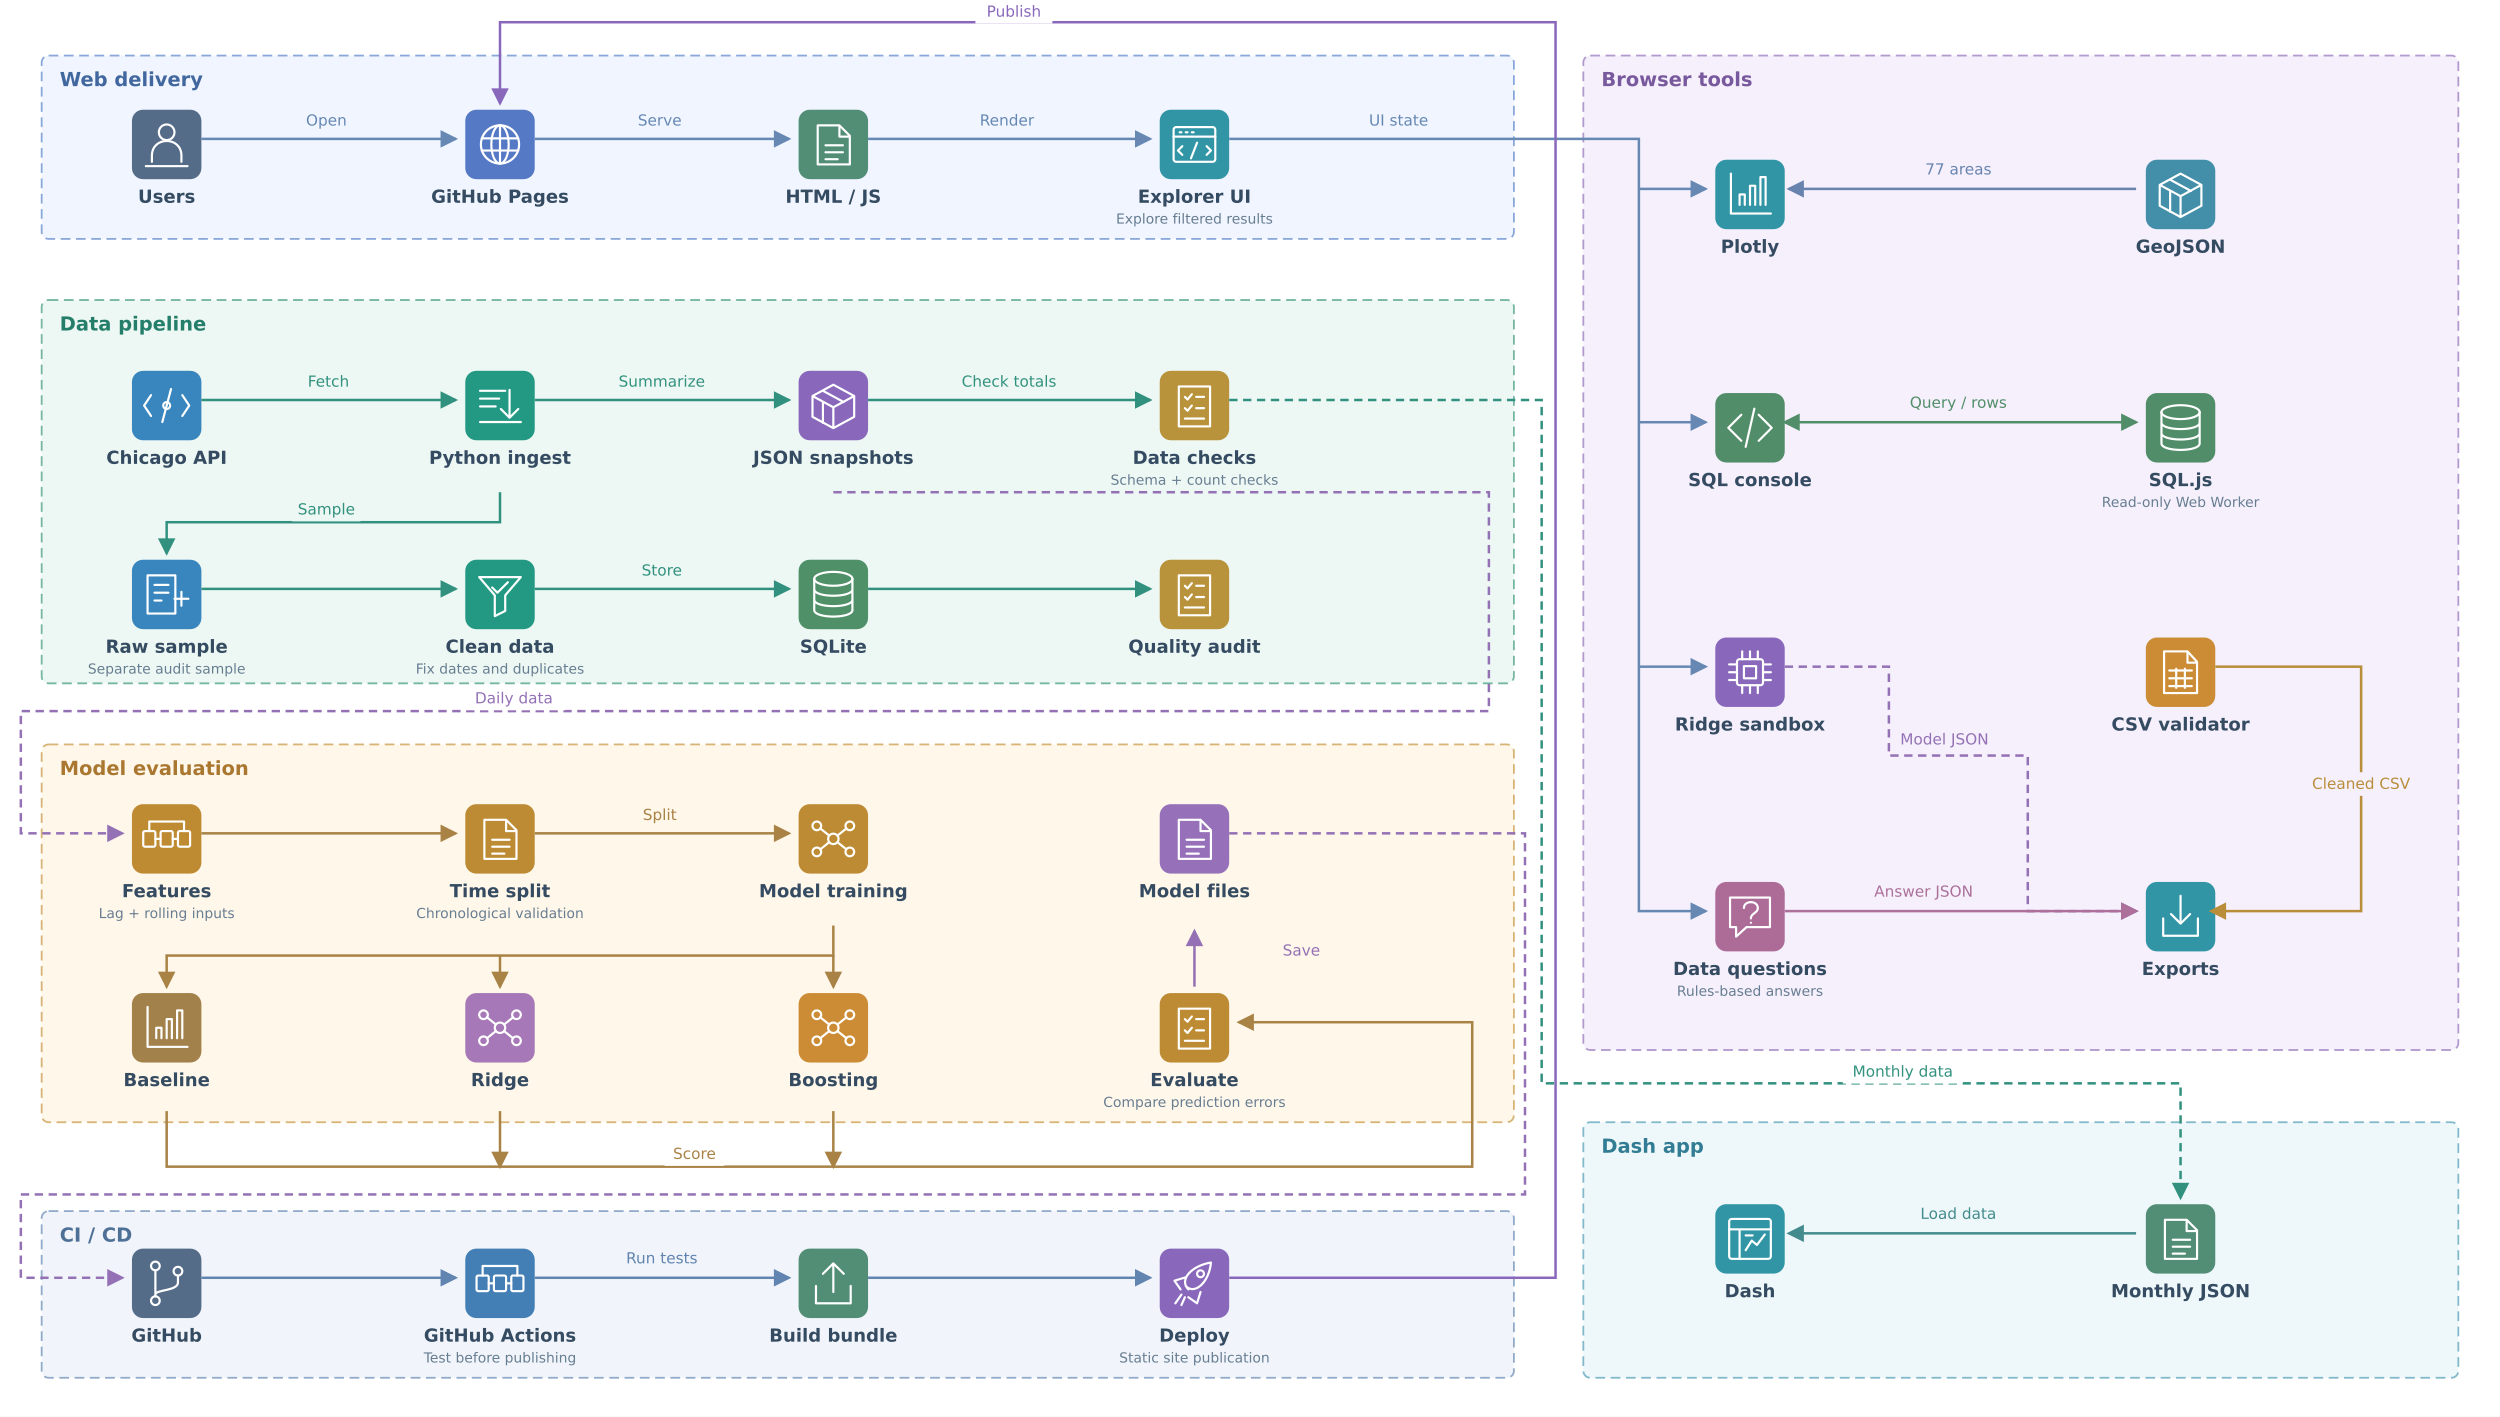
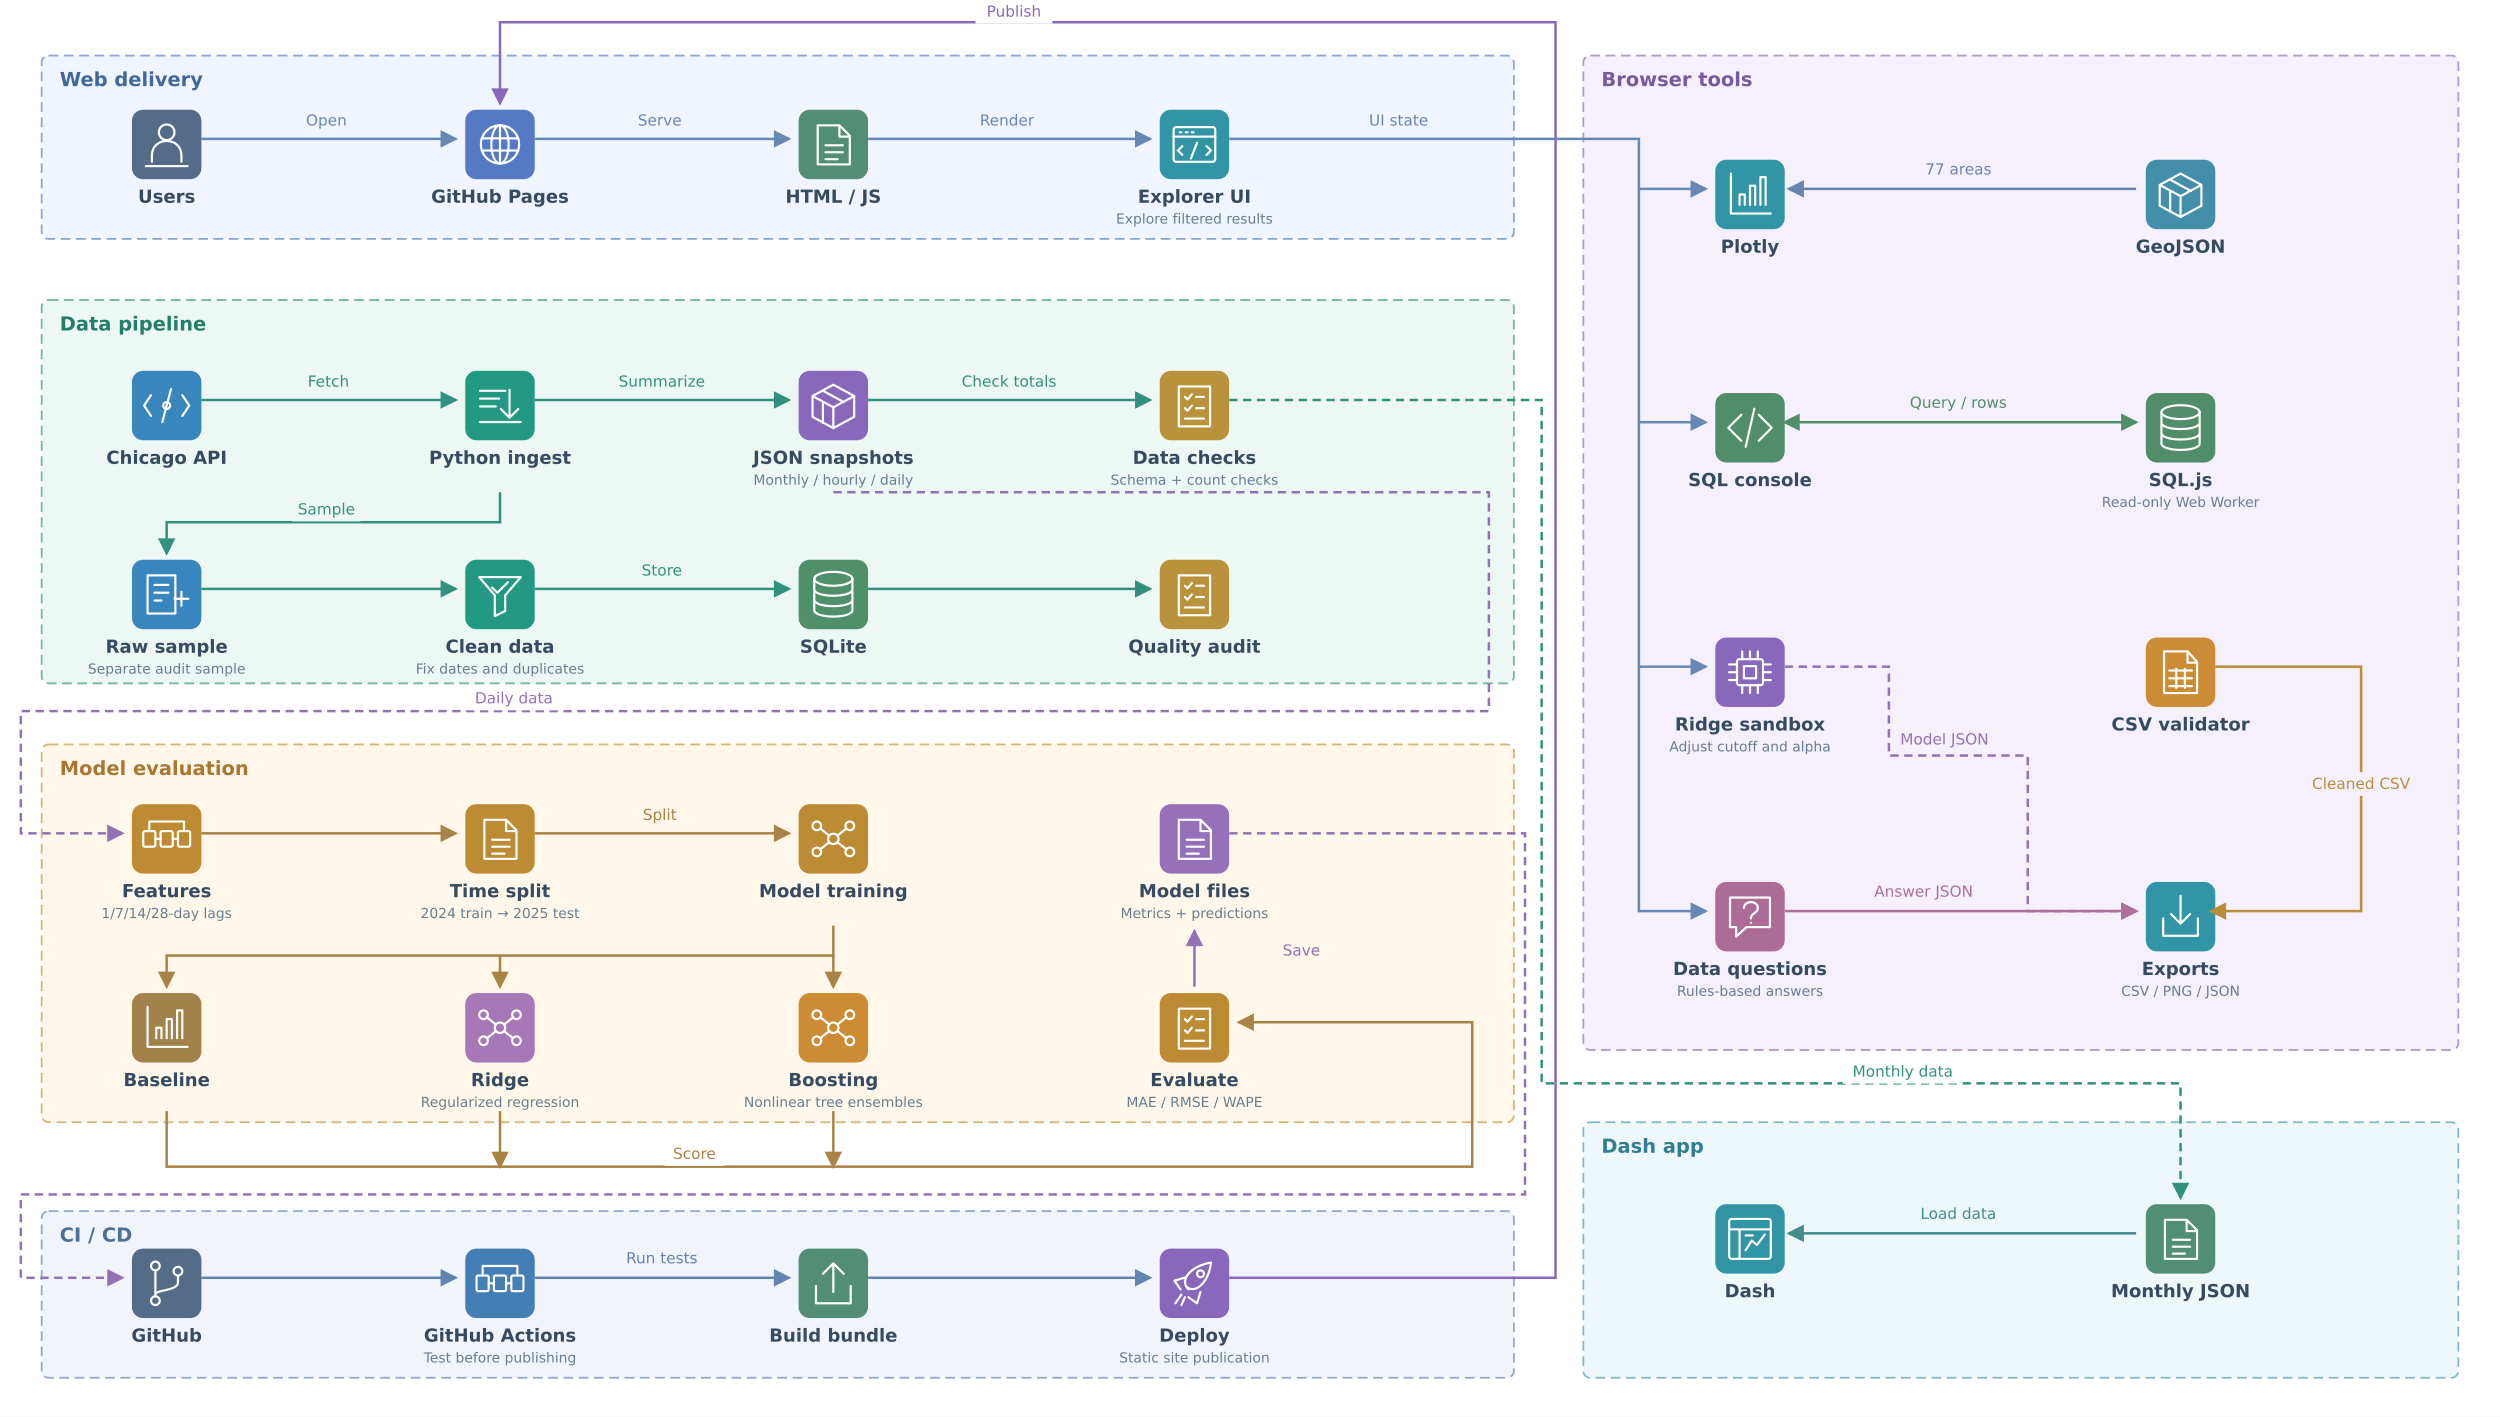
<svg xmlns="http://www.w3.org/2000/svg" width="1800" height="1020" viewBox="0 0 1800 1020" role="img" aria-labelledby="desc">
  <rect width="1800" height="1020" fill="white" />
  <rect x="30" y="40.0" width="1060" height="132.0" rx="5" fill="#f0f5ff" stroke="#89a8d9" stroke-width="1.3" stroke-dasharray="7 4" />
  <text x="43" y="62.0" font-family="DejaVu Sans,Arial,sans-serif" font-size="14" fill="#41679e" font-weight="600" text-anchor="start">Web delivery</text>
  <rect x="30" y="216.0" width="1060" height="276.0" rx="5" fill="#edf8f4" stroke="#75b6a1" stroke-width="1.3" stroke-dasharray="7 4" />
  <text x="43" y="238.0" font-family="DejaVu Sans,Arial,sans-serif" font-size="14" fill="#247e69" font-weight="600" text-anchor="start">Data pipeline</text>
  <rect x="30" y="536.0" width="1060" height="272.0" rx="5" fill="#fff7e9" stroke="#d7b475" stroke-width="1.3" stroke-dasharray="7 4" />
  <text x="43" y="558.0" font-family="DejaVu Sans,Arial,sans-serif" font-size="14" fill="#aa7730" font-weight="600" text-anchor="start">Model evaluation</text>
  <rect x="1140" y="40.0" width="630" height="716.0" rx="5" fill="#f5f0fc" stroke="#b29ace" stroke-width="1.3" stroke-dasharray="7 4" />
  <text x="1153" y="62.0" font-family="DejaVu Sans,Arial,sans-serif" font-size="14" fill="#79599d" font-weight="600" text-anchor="start">Browser tools</text>
  <rect x="30" y="872.0" width="1060" height="120.0" rx="5" fill="#f1f5fb" stroke="#91aac9" stroke-width="1.3" stroke-dasharray="7 4" />
  <text x="43" y="894.0" font-family="DejaVu Sans,Arial,sans-serif" font-size="14" fill="#4e7096" font-weight="600" text-anchor="start">CI / CD</text>
  <rect x="1140" y="808.0" width="630" height="184.0" rx="5" fill="#eef8fb" stroke="#82b9ca" stroke-width="1.3" stroke-dasharray="7 4" />
  <text x="1153" y="830.0" font-family="DejaVu Sans,Arial,sans-serif" font-size="14" fill="#327d93" font-weight="600" text-anchor="start">Dash app</text>
  <rect x="95" y="79.0" width="50" height="50" rx="8" fill="#556c89" />
  <g transform="translate(100,84.0) scale(.625)" fill="none" stroke="white" stroke-width="2.5" stroke-linejoin="round" stroke-linecap="round">
    <circle cx="32" cy="18" r="9" />
    <path d="M15 52v-7c0-11 8-17 17-17s17 6 17 17v7M8 57h48" />
  </g>
  <text x="120" y="146.0" font-family="DejaVu Sans,Arial,sans-serif" font-size="13" fill="#354b61" font-weight="600" text-anchor="middle">Users</text>
  <rect x="335" y="79.0" width="50" height="50" rx="8" fill="#5579c4" />
  <g transform="translate(340,84.0) scale(.625)" fill="none" stroke="white" stroke-width="2.5" stroke-linejoin="round" stroke-linecap="round">
    <circle cx="32" cy="32" r="22" />
    <ellipse cx="32" cy="32" rx="10" ry="22" />
    <path d="M11 25h42M11 39h42M32 10v44" />
  </g>
  <text x="360" y="146.0" font-family="DejaVu Sans,Arial,sans-serif" font-size="13" fill="#354b61" font-weight="600" text-anchor="middle">GitHub Pages</text>
  <rect x="575" y="79.0" width="50" height="50" rx="8" fill="#528d76" />
  <g transform="translate(580,84.0) scale(.625)" fill="none" stroke="white" stroke-width="2.5" stroke-linejoin="round" stroke-linecap="round">
    <path d="M14 10h25l12 12v33H14zM39 10v13h12M23 33h20M23 41h20M23 49h14" />
  </g>
  <text x="600" y="146.0" font-family="DejaVu Sans,Arial,sans-serif" font-size="13" fill="#354b61" font-weight="600" text-anchor="middle">HTML / JS</text>
  <rect x="835" y="79.0" width="50" height="50" rx="8" fill="#3195a5" />
  <g transform="translate(840,84.0) scale(.625)" fill="none" stroke="white" stroke-width="2.5" stroke-linejoin="round" stroke-linecap="round">
    <rect x="8" y="12" width="48" height="40" rx="3" />
    <path d="M8 23h48M15 18h2M22 18h2M29 18h2M18 34l-5 5 5 5M46 34l5 5-5 5M35 30l-7 18" />
  </g>
  <text x="860" y="146.0" font-family="DejaVu Sans,Arial,sans-serif" font-size="13" fill="#354b61" font-weight="600" text-anchor="middle">Explorer UI</text>
  <text x="860" y="161.0" font-family="DejaVu Sans,Arial,sans-serif" font-size="10" fill="#677d91" font-weight="400" text-anchor="middle">Explore filtered results</text>
  <defs>
    <marker id="arrow1" markerWidth="7" markerHeight="7" refX="6" refY="3.5" orient="auto-start-reverse">
      <path d="M0 0L7 3.5L0 7Z" fill="#6688b3" />
    </marker>
  </defs>
  <path d="M145,100.0 L328,100.0" fill="none" stroke="#6688b3" stroke-width="1.8" marker-end="url(#arrow1)" />
  <rect x="216.6" y="78.4" width="36.8" height="17" fill="#f0f5ff" />
  <text x="235" y="90.4" font-family="DejaVu Sans,Arial,sans-serif" font-size="11" fill="#6688b3" font-weight="400" text-anchor="middle">Open</text>
  <defs>
    <marker id="arrow2" markerWidth="7" markerHeight="7" refX="6" refY="3.5" orient="auto-start-reverse">
      <path d="M0 0L7 3.5L0 7Z" fill="#6688b3" />
    </marker>
  </defs>
  <path d="M385,100.0 L568,100.0" fill="none" stroke="#6688b3" stroke-width="1.8" marker-end="url(#arrow2)" />
  <rect x="453.5" y="78.4" width="43.0" height="17" fill="#f0f5ff" />
  <text x="475" y="90.4" font-family="DejaVu Sans,Arial,sans-serif" font-size="11" fill="#6688b3" font-weight="400" text-anchor="middle">Serve</text>
  <defs>
    <marker id="arrow3" markerWidth="7" markerHeight="7" refX="6" refY="3.5" orient="auto-start-reverse">
      <path d="M0 0L7 3.5L0 7Z" fill="#6688b3" />
    </marker>
  </defs>
  <path d="M625,100.0 L828,100.0" fill="none" stroke="#6688b3" stroke-width="1.8" marker-end="url(#arrow3)" />
  <rect x="700.4" y="78.4" width="49.2" height="17" fill="#f0f5ff" />
  <text x="725" y="90.4" font-family="DejaVu Sans,Arial,sans-serif" font-size="11" fill="#6688b3" font-weight="400" text-anchor="middle">Render</text>
  <defs>
    <marker id="arrow4" markerWidth="7" markerHeight="7" refX="6" refY="3.5" orient="auto-start-reverse">
      <path d="M0 0L7 3.5L0 7Z" fill="#6688b3" />
    </marker>
  </defs>
  <path d="M885,100.0 L1180,100.0 L1180,656.0 L1228,656.0" fill="none" stroke="#6688b3" stroke-width="1.8" marker-end="url(#arrow4)" />
  <rect x="976.2" y="78.4" width="61.6" height="17" fill="#f0f5ff" />
  <text x="1007" y="90.4" font-family="DejaVu Sans,Arial,sans-serif" font-size="11" fill="#6688b3" font-weight="400" text-anchor="middle">UI state</text>
  <defs>
    <marker id="arrow5" markerWidth="7" markerHeight="7" refX="6" refY="3.5" orient="auto-start-reverse">
      <path d="M0 0L7 3.5L0 7Z" fill="#6688b3" />
    </marker>
  </defs>
  <path d="M1180,136.0 L1228,136.0" fill="none" stroke="#6688b3" stroke-width="1.8" marker-end="url(#arrow5)" />
  <defs>
    <marker id="arrow6" markerWidth="7" markerHeight="7" refX="6" refY="3.5" orient="auto-start-reverse">
      <path d="M0 0L7 3.5L0 7Z" fill="#6688b3" />
    </marker>
  </defs>
  <path d="M1180,304.0 L1228,304.0" fill="none" stroke="#6688b3" stroke-width="1.8" marker-end="url(#arrow6)" />
  <defs>
    <marker id="arrow7" markerWidth="7" markerHeight="7" refX="6" refY="3.5" orient="auto-start-reverse">
      <path d="M0 0L7 3.5L0 7Z" fill="#6688b3" />
    </marker>
  </defs>
  <path d="M1180,480.0 L1228,480.0" fill="none" stroke="#6688b3" stroke-width="1.8" marker-end="url(#arrow7)" />
  <rect x="95" y="267.0" width="50" height="50" rx="8" fill="#3985bd" />
  <g transform="translate(100,272.0) scale(.625)" fill="none" stroke="white" stroke-width="2.5" stroke-linejoin="round" stroke-linecap="round">
    <path d="M14 20l-8 12 8 12M50 20l8 12-8 12M37 13L27 51" />
    <circle cx="32" cy="32" r="4" />
  </g>
  <text x="120" y="334.0" font-family="DejaVu Sans,Arial,sans-serif" font-size="13" fill="#354b61" font-weight="600" text-anchor="middle">Chicago API</text>
  <rect x="335" y="267.0" width="50" height="50" rx="8" fill="#239983" />
  <g transform="translate(340,272.0) scale(.625)" fill="none" stroke="white" stroke-width="2.5" stroke-linejoin="round" stroke-linecap="round">
    <path d="M9 15h29M9 24h22M9 33h18M43 14v32M33 36l10 10 10-10M9 51h47" />
  </g>
  <text x="360" y="334.0" font-family="DejaVu Sans,Arial,sans-serif" font-size="13" fill="#354b61" font-weight="600" text-anchor="middle">Python ingest</text>
  <rect x="575" y="267.0" width="50" height="50" rx="8" fill="#8968bc" />
  <g transform="translate(580,272.0) scale(.625)" fill="none" stroke="white" stroke-width="2.5" stroke-linejoin="round" stroke-linecap="round">
    <path d="M32 8L8 21v24l24 13 24-13V21zM8 21l24 13 24-13M32 34v24M20 15l24 13M20 28v24" />
  </g>
  <text x="600" y="334.0" font-family="DejaVu Sans,Arial,sans-serif" font-size="13" fill="#354b61" font-weight="600" text-anchor="middle">JSON snapshots</text>
+   <text x="600" y="349.0" font-family="DejaVu Sans,Arial,sans-serif" font-size="10" fill="#677d91" font-weight="400" text-anchor="middle">Monthly / hourly / daily</text>
  <rect x="835" y="267.0" width="50" height="50" rx="8" fill="#b9923c" />
  <g transform="translate(840,272.0) scale(.625)" fill="none" stroke="white" stroke-width="2.5" stroke-linejoin="round" stroke-linecap="round">
    <path d="M14 10h36v46H14zM21 22l3 3 5-6M21 35l3 3 5-6M34 22h9M34 35h9M21 47h22" />
  </g>
  <text x="860" y="334.0" font-family="DejaVu Sans,Arial,sans-serif" font-size="13" fill="#354b61" font-weight="600" text-anchor="middle">Data checks</text>
  <text x="860" y="349.0" font-family="DejaVu Sans,Arial,sans-serif" font-size="10" fill="#677d91" font-weight="400" text-anchor="middle">Schema + count checks</text>
  <rect x="95" y="403.0" width="50" height="50" rx="8" fill="#3985bd" />
  <g transform="translate(100,408.0) scale(.625)" fill="none" stroke="white" stroke-width="2.5" stroke-linejoin="round" stroke-linecap="round">
    <path d="M10 10h32v44H10zM18 21h16M18 30h16M18 39h8M41 37h16M49 29v16" />
  </g>
  <text x="120" y="470.0" font-family="DejaVu Sans,Arial,sans-serif" font-size="13" fill="#354b61" font-weight="600" text-anchor="middle">Raw sample</text>
  <text x="120" y="485.0" font-family="DejaVu Sans,Arial,sans-serif" font-size="10" fill="#677d91" font-weight="400" text-anchor="middle">Separate audit sample</text>
  <rect x="335" y="403.0" width="50" height="50" rx="8" fill="#239983" />
  <g transform="translate(340,408.0) scale(.625)" fill="none" stroke="white" stroke-width="2.5" stroke-linejoin="round" stroke-linecap="round">
    <path d="M8 12h48L38 33v18l-12 6V33zM23 24l6 6 12-12" />
  </g>
  <text x="360" y="470.0" font-family="DejaVu Sans,Arial,sans-serif" font-size="13" fill="#354b61" font-weight="600" text-anchor="middle">Clean data</text>
  <text x="360" y="485.0" font-family="DejaVu Sans,Arial,sans-serif" font-size="10" fill="#677d91" font-weight="400" text-anchor="middle">Fix dates and duplicates</text>
  <rect x="575" y="403.0" width="50" height="50" rx="8" fill="#4f9068" />
  <g transform="translate(580,408.0) scale(.625)" fill="none" stroke="white" stroke-width="2.5" stroke-linejoin="round" stroke-linecap="round">
    <ellipse cx="32" cy="14" rx="22" ry="8" />
    <path d="M10 14v36c0 10 44 10 44 0V14M10 26c0 10 44 10 44 0M10 38c0 10 44 10 44 0" />
  </g>
  <text x="600" y="470.0" font-family="DejaVu Sans,Arial,sans-serif" font-size="13" fill="#354b61" font-weight="600" text-anchor="middle">SQLite</text>
  <rect x="835" y="403.0" width="50" height="50" rx="8" fill="#b9923c" />
  <g transform="translate(840,408.0) scale(.625)" fill="none" stroke="white" stroke-width="2.5" stroke-linejoin="round" stroke-linecap="round">
    <path d="M14 10h36v46H14zM21 22l3 3 5-6M21 35l3 3 5-6M34 22h9M34 35h9M21 47h22" />
  </g>
  <text x="860" y="470.0" font-family="DejaVu Sans,Arial,sans-serif" font-size="13" fill="#354b61" font-weight="600" text-anchor="middle">Quality audit</text>
  <defs>
    <marker id="arrow8" markerWidth="7" markerHeight="7" refX="6" refY="3.5" orient="auto-start-reverse">
      <path d="M0 0L7 3.5L0 7Z" fill="#32917e" />
    </marker>
  </defs>
  <path d="M145,288.0 L328,288.0" fill="none" stroke="#32917e" stroke-width="1.8" marker-end="url(#arrow8)" />
  <rect x="215.0" y="266.4" width="43.0" height="17" fill="#edf8f4" />
  <text x="236.5" y="278.4" font-family="DejaVu Sans,Arial,sans-serif" font-size="11" fill="#32917e" font-weight="400" text-anchor="middle">Fetch</text>
  <defs>
    <marker id="arrow9" markerWidth="7" markerHeight="7" refX="6" refY="3.5" orient="auto-start-reverse">
      <path d="M0 0L7 3.5L0 7Z" fill="#32917e" />
    </marker>
  </defs>
  <path d="M385,288.0 L568,288.0" fill="none" stroke="#32917e" stroke-width="1.8" marker-end="url(#arrow9)" />
  <rect x="442.6" y="266.4" width="67.8" height="17" fill="#edf8f4" />
  <text x="476.5" y="278.4" font-family="DejaVu Sans,Arial,sans-serif" font-size="11" fill="#32917e" font-weight="400" text-anchor="middle">Summarize</text>
  <defs>
    <marker id="arrow10" markerWidth="7" markerHeight="7" refX="6" refY="3.5" orient="auto-start-reverse">
      <path d="M0 0L7 3.5L0 7Z" fill="#32917e" />
    </marker>
  </defs>
  <path d="M625,288.0 L828,288.0" fill="none" stroke="#32917e" stroke-width="1.8" marker-end="url(#arrow10)" />
  <rect x="683.3" y="266.4" width="86.4" height="17" fill="#edf8f4" />
  <text x="726.5" y="278.4" font-family="DejaVu Sans,Arial,sans-serif" font-size="11" fill="#32917e" font-weight="400" text-anchor="middle">Check totals</text>
  <defs>
    <marker id="arrow11" markerWidth="7" markerHeight="7" refX="6" refY="3.5" orient="auto-start-reverse">
      <path d="M0 0L7 3.5L0 7Z" fill="#32917e" />
    </marker>
  </defs>
  <path d="M360,354.4 L360,376.0 L120,376.0 L120,398.4" fill="none" stroke="#32917e" stroke-width="1.8" marker-end="url(#arrow11)" />
  <rect x="210.4" y="358.4" width="49.2" height="17" fill="#edf8f4" />
  <text x="235" y="370.4" font-family="DejaVu Sans,Arial,sans-serif" font-size="11" fill="#32917e" font-weight="400" text-anchor="middle">Sample</text>
  <defs>
    <marker id="arrow12" markerWidth="7" markerHeight="7" refX="6" refY="3.5" orient="auto-start-reverse">
      <path d="M0 0L7 3.5L0 7Z" fill="#32917e" />
    </marker>
  </defs>
  <path d="M145,424.0 L328,424.0" fill="none" stroke="#32917e" stroke-width="1.8" marker-end="url(#arrow12)" />
  <defs>
    <marker id="arrow13" markerWidth="7" markerHeight="7" refX="6" refY="3.5" orient="auto-start-reverse">
      <path d="M0 0L7 3.5L0 7Z" fill="#32917e" />
    </marker>
  </defs>
  <path d="M385,424.0 L568,424.0" fill="none" stroke="#32917e" stroke-width="1.8" marker-end="url(#arrow13)" />
  <rect x="455.0" y="402.4" width="43.0" height="17" fill="#edf8f4" />
  <text x="476.5" y="414.4" font-family="DejaVu Sans,Arial,sans-serif" font-size="11" fill="#32917e" font-weight="400" text-anchor="middle">Store</text>
  <defs>
    <marker id="arrow14" markerWidth="7" markerHeight="7" refX="6" refY="3.5" orient="auto-start-reverse">
      <path d="M0 0L7 3.5L0 7Z" fill="#32917e" />
    </marker>
  </defs>
  <path d="M625,424.0 L828,424.0" fill="none" stroke="#32917e" stroke-width="1.8" marker-end="url(#arrow14)" />
  <rect x="95" y="579.0" width="50" height="50" rx="8" fill="#be8b33" />
  <g transform="translate(100,584.0) scale(.625)" fill="none" stroke="white" stroke-width="2.5" stroke-linejoin="round" stroke-linecap="round">
    <rect x="5" y="23" width="14" height="18" rx="2" />
    <rect x="25" y="23" width="14" height="18" rx="2" />
    <rect x="45" y="23" width="14" height="18" rx="2" />
    <path d="M19 32h6M39 32h6M12 23V12h40v11" />
  </g>
  <text x="120" y="646.0" font-family="DejaVu Sans,Arial,sans-serif" font-size="13" fill="#354b61" font-weight="600" text-anchor="middle">Features</text>
-   <text x="120" y="661.0" font-family="DejaVu Sans,Arial,sans-serif" font-size="10" fill="#677d91" font-weight="400" text-anchor="middle">Lag + rolling inputs</text>
+   <text x="120" y="661.0" font-family="DejaVu Sans,Arial,sans-serif" font-size="10" fill="#677d91" font-weight="400" text-anchor="middle">1/7/14/28-day lags</text>
  <rect x="335" y="579.0" width="50" height="50" rx="8" fill="#bd8b33" />
  <g transform="translate(340,584.0) scale(.625)" fill="none" stroke="white" stroke-width="2.5" stroke-linejoin="round" stroke-linecap="round">
    <path d="M14 10h25l12 12v33H14zM39 10v13h12M23 33h20M23 41h20M23 49h14" />
  </g>
  <text x="360" y="646.0" font-family="DejaVu Sans,Arial,sans-serif" font-size="13" fill="#354b61" font-weight="600" text-anchor="middle">Time split</text>
-   <text x="360" y="661.0" font-family="DejaVu Sans,Arial,sans-serif" font-size="10" fill="#677d91" font-weight="400" text-anchor="middle">Chronological validation</text>
+   <text x="360" y="661.0" font-family="DejaVu Sans,Arial,sans-serif" font-size="10" fill="#677d91" font-weight="400" text-anchor="middle">2024 train → 2025 test</text>
  <rect x="575" y="579.0" width="50" height="50" rx="8" fill="#bd8b33" />
  <g transform="translate(580,584.0) scale(.625)" fill="none" stroke="white" stroke-width="2.5" stroke-linejoin="round" stroke-linecap="round">
    <circle cx="13" cy="17" r="5" />
    <circle cx="13" cy="47" r="5" />
    <circle cx="32" cy="32" r="6" />
    <circle cx="51" cy="17" r="5" />
    <circle cx="51" cy="47" r="5" />
    <path d="M17 20l10 8M17 44l10-8M37 28l10-8M37 36l10 8" />
  </g>
  <text x="600" y="646.0" font-family="DejaVu Sans,Arial,sans-serif" font-size="13" fill="#354b61" font-weight="600" text-anchor="middle">Model training</text>
  <rect x="835" y="579.0" width="50" height="50" rx="8" fill="#9671b9" />
  <g transform="translate(840,584.0) scale(.625)" fill="none" stroke="white" stroke-width="2.5" stroke-linejoin="round" stroke-linecap="round">
    <path d="M14 10h25l12 12v33H14zM39 10v13h12M23 33h20M23 41h20M23 49h14" />
  </g>
  <text x="860" y="646.0" font-family="DejaVu Sans,Arial,sans-serif" font-size="13" fill="#354b61" font-weight="600" text-anchor="middle">Model files</text>
+   <text x="860" y="661.0" font-family="DejaVu Sans,Arial,sans-serif" font-size="10" fill="#677d91" font-weight="400" text-anchor="middle">Metrics + predictions</text>
  <rect x="95" y="715.0" width="50" height="50" rx="8" fill="#a3814b" />
  <g transform="translate(100,720.0) scale(.625)" fill="none" stroke="white" stroke-width="2.5" stroke-linejoin="round" stroke-linecap="round">
    <path d="M10 8v46h46M20 44V32h6v12M32 44V22h6v22M44 44V12h6v32" />
  </g>
  <text x="120" y="782.0" font-family="DejaVu Sans,Arial,sans-serif" font-size="13" fill="#354b61" font-weight="600" text-anchor="middle">Baseline</text>
  <rect x="335" y="715.0" width="50" height="50" rx="8" fill="#a678b8" />
  <g transform="translate(340,720.0) scale(.625)" fill="none" stroke="white" stroke-width="2.5" stroke-linejoin="round" stroke-linecap="round">
    <circle cx="13" cy="17" r="5" />
    <circle cx="13" cy="47" r="5" />
    <circle cx="32" cy="32" r="6" />
    <circle cx="51" cy="17" r="5" />
    <circle cx="51" cy="47" r="5" />
    <path d="M17 20l10 8M17 44l10-8M37 28l10-8M37 36l10 8" />
  </g>
  <text x="360" y="782.0" font-family="DejaVu Sans,Arial,sans-serif" font-size="13" fill="#354b61" font-weight="600" text-anchor="middle">Ridge</text>
+   <text x="360" y="797.0" font-family="DejaVu Sans,Arial,sans-serif" font-size="10" fill="#677d91" font-weight="400" text-anchor="middle">Regularized regression</text>
  <rect x="575" y="715.0" width="50" height="50" rx="8" fill="#cc8c35" />
  <g transform="translate(580,720.0) scale(.625)" fill="none" stroke="white" stroke-width="2.5" stroke-linejoin="round" stroke-linecap="round">
    <circle cx="13" cy="17" r="5" />
    <circle cx="13" cy="47" r="5" />
    <circle cx="32" cy="32" r="6" />
    <circle cx="51" cy="17" r="5" />
    <circle cx="51" cy="47" r="5" />
    <path d="M17 20l10 8M17 44l10-8M37 28l10-8M37 36l10 8" />
  </g>
  <text x="600" y="782.0" font-family="DejaVu Sans,Arial,sans-serif" font-size="13" fill="#354b61" font-weight="600" text-anchor="middle">Boosting</text>
+   <text x="600" y="797.0" font-family="DejaVu Sans,Arial,sans-serif" font-size="10" fill="#677d91" font-weight="400" text-anchor="middle">Nonlinear tree ensembles</text>
  <rect x="835" y="715.0" width="50" height="50" rx="8" fill="#bc8b34" />
  <g transform="translate(840,720.0) scale(.625)" fill="none" stroke="white" stroke-width="2.5" stroke-linejoin="round" stroke-linecap="round">
    <path d="M14 10h36v46H14zM21 22l3 3 5-6M21 35l3 3 5-6M34 22h9M34 35h9M21 47h22" />
  </g>
  <text x="860" y="782.0" font-family="DejaVu Sans,Arial,sans-serif" font-size="13" fill="#354b61" font-weight="600" text-anchor="middle">Evaluate</text>
-   <text x="860" y="797.0" font-family="DejaVu Sans,Arial,sans-serif" font-size="10" fill="#677d91" font-weight="400" text-anchor="middle">Compare prediction errors</text>
+   <text x="860" y="797.0" font-family="DejaVu Sans,Arial,sans-serif" font-size="10" fill="#677d91" font-weight="400" text-anchor="middle">MAE / RMSE / WAPE</text>
  <defs>
    <marker id="arrow15" markerWidth="7" markerHeight="7" refX="6" refY="3.5" orient="auto-start-reverse">
      <path d="M0 0L7 3.5L0 7Z" fill="#9471b5" />
    </marker>
  </defs>
  <path d="M600,354.4 L1072,354.4 L1072,512.0 L15,512.0 L15,600.0 L88,600.0" fill="none" stroke="#9471b5" stroke-width="1.8" marker-end="url(#arrow15)" stroke-dasharray="6 4" />
  <rect x="333.0" y="494.4" width="74.0" height="17" fill="#ffffff" />
  <text x="370" y="506.4" font-family="DejaVu Sans,Arial,sans-serif" font-size="11" fill="#9471b5" font-weight="400" text-anchor="middle">Daily data</text>
  <defs>
    <marker id="arrow16" markerWidth="7" markerHeight="7" refX="6" refY="3.5" orient="auto-start-reverse">
      <path d="M0 0L7 3.5L0 7Z" fill="#a98245" />
    </marker>
  </defs>
  <path d="M145,600.0 L328,600.0" fill="none" stroke="#a98245" stroke-width="1.8" marker-end="url(#arrow16)" />
  <defs>
    <marker id="arrow17" markerWidth="7" markerHeight="7" refX="6" refY="3.5" orient="auto-start-reverse">
      <path d="M0 0L7 3.5L0 7Z" fill="#a98245" />
    </marker>
  </defs>
  <path d="M385,600.0 L568,600.0" fill="none" stroke="#a98245" stroke-width="1.8" marker-end="url(#arrow17)" />
  <rect x="453.5" y="578.4" width="43.0" height="17" fill="#fff7e9" />
  <text x="475" y="590.4" font-family="DejaVu Sans,Arial,sans-serif" font-size="11" fill="#a98245" font-weight="400" text-anchor="middle">Split</text>
  <defs>
    <marker id="arrow18" markerWidth="7" markerHeight="7" refX="6" refY="3.5" orient="auto-start-reverse">
      <path d="M0 0L7 3.5L0 7Z" fill="#a98245" />
    </marker>
  </defs>
  <path d="M600,666.4 L600,688.0 L120,688.0 L120,710.4" fill="none" stroke="#a98245" stroke-width="1.8" marker-end="url(#arrow18)" />
  <defs>
    <marker id="arrow19" markerWidth="7" markerHeight="7" refX="6" refY="3.5" orient="auto-start-reverse">
      <path d="M0 0L7 3.5L0 7Z" fill="#a98245" />
    </marker>
  </defs>
  <path d="M360,688.0 L360,710.4" fill="none" stroke="#a98245" stroke-width="1.8" marker-end="url(#arrow19)" />
  <defs>
    <marker id="arrow20" markerWidth="7" markerHeight="7" refX="6" refY="3.5" orient="auto-start-reverse">
      <path d="M0 0L7 3.5L0 7Z" fill="#a98245" />
    </marker>
  </defs>
  <path d="M600,688.0 L600,710.4" fill="none" stroke="#a98245" stroke-width="1.8" marker-end="url(#arrow20)" />
  <defs>
    <marker id="arrow21" markerWidth="7" markerHeight="7" refX="6" refY="3.5" orient="auto-start-reverse">
      <path d="M0 0L7 3.5L0 7Z" fill="#a98245" />
    </marker>
  </defs>
  <path d="M120,800.0 L120,840.0 L1060,840.0 L1060,736.0 L892,736.0" fill="none" stroke="#a98245" stroke-width="1.8" marker-end="url(#arrow21)" />
  <rect x="478.5" y="822.4" width="43.0" height="17" fill="#ffffff" />
  <text x="500" y="834.4" font-family="DejaVu Sans,Arial,sans-serif" font-size="11" fill="#a98245" font-weight="400" text-anchor="middle">Score</text>
  <defs>
    <marker id="arrow22" markerWidth="7" markerHeight="7" refX="6" refY="3.5" orient="auto-start-reverse">
      <path d="M0 0L7 3.5L0 7Z" fill="#a98245" />
    </marker>
  </defs>
  <path d="M360,800.0 L360,840.0" fill="none" stroke="#a98245" stroke-width="1.8" marker-end="url(#arrow22)" />
  <defs>
    <marker id="arrow23" markerWidth="7" markerHeight="7" refX="6" refY="3.5" orient="auto-start-reverse">
      <path d="M0 0L7 3.5L0 7Z" fill="#a98245" />
    </marker>
  </defs>
  <path d="M600,800.0 L600,840.0" fill="none" stroke="#a98245" stroke-width="1.8" marker-end="url(#arrow23)" />
  <defs>
    <marker id="arrow24" markerWidth="7" markerHeight="7" refX="6" refY="3.5" orient="auto-start-reverse">
      <path d="M0 0L7 3.5L0 7Z" fill="#9471b5" />
    </marker>
  </defs>
  <path d="M860,710.4 L860,670.4" fill="none" stroke="#9471b5" stroke-width="1.8" marker-end="url(#arrow24)" />
  <rect x="918.6" y="676.0" width="36.8" height="17" fill="#fff7e9" />
  <text x="937" y="688.0" font-family="DejaVu Sans,Arial,sans-serif" font-size="11" fill="#9471b5" font-weight="400" text-anchor="middle">Save</text>
  <rect x="1235" y="115.0" width="50" height="50" rx="8" fill="#3195a5" />
  <g transform="translate(1240,120.0) scale(.625)" fill="none" stroke="white" stroke-width="2.5" stroke-linejoin="round" stroke-linecap="round">
    <path d="M10 8v46h46M20 44V32h6v12M32 44V22h6v22M44 44V12h6v32" />
  </g>
  <text x="1260" y="182.0" font-family="DejaVu Sans,Arial,sans-serif" font-size="13" fill="#354b61" font-weight="600" text-anchor="middle">Plotly</text>
  <rect x="1545" y="115.0" width="50" height="50" rx="8" fill="#438ea8" />
  <g transform="translate(1550,120.0) scale(.625)" fill="none" stroke="white" stroke-width="2.5" stroke-linejoin="round" stroke-linecap="round">
    <path d="M32 8L8 21v24l24 13 24-13V21zM8 21l24 13 24-13M32 34v24M20 15l24 13M20 28v24" />
  </g>
  <text x="1570" y="182.0" font-family="DejaVu Sans,Arial,sans-serif" font-size="13" fill="#354b61" font-weight="600" text-anchor="middle">GeoJSON</text>
  <defs>
    <marker id="arrow25" markerWidth="7" markerHeight="7" refX="6" refY="3.5" orient="auto-start-reverse">
      <path d="M0 0L7 3.5L0 7Z" fill="#6883ad" />
    </marker>
  </defs>
  <path d="M1538,136.0 L1288,136.0" fill="none" stroke="#6883ad" stroke-width="1.8" marker-end="url(#arrow25)" />
  <rect x="1379.2" y="113.6" width="61.6" height="17" fill="#f5f0fc" />
  <text x="1410" y="125.6" font-family="DejaVu Sans,Arial,sans-serif" font-size="11" fill="#6883ad" font-weight="400" text-anchor="middle">77 areas</text>
  <rect x="1235" y="283.0" width="50" height="50" rx="8" fill="#518d68" />
  <g transform="translate(1240,288.0) scale(.625)" fill="none" stroke="white" stroke-width="2.5" stroke-linejoin="round" stroke-linecap="round">
    <path d="M22 17L7 32l15 15M42 17l15 15-15 15M37 10L27 54" />
  </g>
  <text x="1260" y="350.0" font-family="DejaVu Sans,Arial,sans-serif" font-size="13" fill="#354b61" font-weight="600" text-anchor="middle">SQL console</text>
  <rect x="1545" y="283.0" width="50" height="50" rx="8" fill="#518d68" />
  <g transform="translate(1550,288.0) scale(.625)" fill="none" stroke="white" stroke-width="2.5" stroke-linejoin="round" stroke-linecap="round">
    <ellipse cx="32" cy="14" rx="22" ry="8" />
    <path d="M10 14v36c0 10 44 10 44 0V14M10 26c0 10 44 10 44 0M10 38c0 10 44 10 44 0" />
  </g>
  <text x="1570" y="350.0" font-family="DejaVu Sans,Arial,sans-serif" font-size="13" fill="#354b61" font-weight="600" text-anchor="middle">SQL.js</text>
  <text x="1570" y="365.0" font-family="DejaVu Sans,Arial,sans-serif" font-size="10" fill="#677d91" font-weight="400" text-anchor="middle">Read-only Web Worker</text>
  <defs>
    <marker id="arrow26" markerWidth="7" markerHeight="7" refX="6" refY="3.5" orient="auto-start-reverse">
      <path d="M0 0L7 3.5L0 7Z" fill="#518d68" />
    </marker>
  </defs>
  <path d="M1285,304.0 L1538,304.0" fill="none" stroke="#518d68" stroke-width="1.8" marker-end="url(#arrow26)" marker-start="url(#arrow26)" />
  <rect x="1366.8" y="281.6" width="86.4" height="17" fill="#f5f0fc" />
  <text x="1410" y="293.6" font-family="DejaVu Sans,Arial,sans-serif" font-size="11" fill="#518d68" font-weight="400" text-anchor="middle">Query / rows</text>
  <rect x="1235" y="459.0" width="50" height="50" rx="8" fill="#8968bc" />
  <g transform="translate(1240,464.0) scale(.625)" fill="none" stroke="white" stroke-width="2.5" stroke-linejoin="round" stroke-linecap="round">
    <rect x="17" y="17" width="30" height="30" rx="3" />
    <path d="M25 25h14v14H25zM23 8v9M32 8v9M41 8v9M23 47v9M32 47v9M41 47v9M8 23h9M8 32h9M8 41h9M47 23h9M47 32h9M47 41h9" />
  </g>
  <text x="1260" y="526.0" font-family="DejaVu Sans,Arial,sans-serif" font-size="13" fill="#354b61" font-weight="600" text-anchor="middle">Ridge sandbox</text>
+   <text x="1260" y="541.0" font-family="DejaVu Sans,Arial,sans-serif" font-size="10" fill="#677d91" font-weight="400" text-anchor="middle">Adjust cutoff and alpha</text>
  <rect x="1545" y="459.0" width="50" height="50" rx="8" fill="#cc8c35" />
  <g transform="translate(1550,464.0) scale(.625)" fill="none" stroke="white" stroke-width="2.5" stroke-linejoin="round" stroke-linecap="round">
    <path d="M13 8h27l11 12v36H13zM40 8v13h11M19 30h26M19 39h26M19 48h26M27 28v22M37 28v22" />
  </g>
  <text x="1570" y="526.0" font-family="DejaVu Sans,Arial,sans-serif" font-size="13" fill="#354b61" font-weight="600" text-anchor="middle">CSV validator</text>
  <rect x="1235" y="635.0" width="50" height="50" rx="8" fill="#ad6b98" />
  <g transform="translate(1240,640.0) scale(.625)" fill="none" stroke="white" stroke-width="2.5" stroke-linejoin="round" stroke-linecap="round">
    <path d="M9 10h46v34H28L16 55V44H9zM25 22c0-9 16-9 16 0 0 6-8 6-8 12M33 39h.1" />
  </g>
  <text x="1260" y="702.0" font-family="DejaVu Sans,Arial,sans-serif" font-size="13" fill="#354b61" font-weight="600" text-anchor="middle">Data questions</text>
  <text x="1260" y="717.0" font-family="DejaVu Sans,Arial,sans-serif" font-size="10" fill="#677d91" font-weight="400" text-anchor="middle">Rules-based answers</text>
  <rect x="1545" y="635.0" width="50" height="50" rx="8" fill="#3195a5" />
  <g transform="translate(1550,640.0) scale(.625)" fill="none" stroke="white" stroke-width="2.5" stroke-linejoin="round" stroke-linecap="round">
    <path d="M12 34v20h40V34M32 8v32M21 29l11 11 11-11" />
  </g>
  <text x="1570" y="702.0" font-family="DejaVu Sans,Arial,sans-serif" font-size="13" fill="#354b61" font-weight="600" text-anchor="middle">Exports</text>
+   <text x="1570" y="717.0" font-family="DejaVu Sans,Arial,sans-serif" font-size="10" fill="#677d91" font-weight="400" text-anchor="middle">CSV / PNG / JSON</text>
  <defs>
    <marker id="arrow27" markerWidth="7" markerHeight="7" refX="6" refY="3.5" orient="auto-start-reverse">
      <path d="M0 0L7 3.5L0 7Z" fill="#b98d3a" />
    </marker>
  </defs>
  <path d="M1595,480.0 L1700,480.0 L1700,656.0 L1592,656.0" fill="none" stroke="#b98d3a" stroke-width="1.8" marker-end="url(#arrow27)" />
  <rect x="1659.9" y="556.0" width="80.2" height="17" fill="#f5f0fc" />
  <text x="1700" y="568.0" font-family="DejaVu Sans,Arial,sans-serif" font-size="11" fill="#b98d3a" font-weight="400" text-anchor="middle">Cleaned CSV</text>
  <defs>
    <marker id="arrow28" markerWidth="7" markerHeight="7" refX="6" refY="3.5" orient="auto-start-reverse">
      <path d="M0 0L7 3.5L0 7Z" fill="#9471b5" />
    </marker>
  </defs>
  <path d="M1285,480.0 L1360,480.0 L1360,544.0 L1460,544.0 L1460,656.0 L1538,656.0" fill="none" stroke="#9471b5" stroke-width="1.8" marker-end="url(#arrow28)" stroke-dasharray="6 4" />
  <rect x="1363.0" y="524.0" width="74.0" height="17" fill="#f5f0fc" />
  <text x="1400" y="536.0" font-family="DejaVu Sans,Arial,sans-serif" font-size="11" fill="#9471b5" font-weight="400" text-anchor="middle">Model JSON</text>
  <defs>
    <marker id="arrow29" markerWidth="7" markerHeight="7" refX="6" refY="3.5" orient="auto-start-reverse">
      <path d="M0 0L7 3.5L0 7Z" fill="#ac709a" />
    </marker>
  </defs>
  <path d="M1285,656.0 L1538,656.0" fill="none" stroke="#ac709a" stroke-width="1.8" marker-end="url(#arrow29)" />
  <rect x="1344.9" y="633.6" width="80.2" height="17" fill="#f5f0fc" />
  <text x="1385" y="645.6" font-family="DejaVu Sans,Arial,sans-serif" font-size="11" fill="#ac709a" font-weight="400" text-anchor="middle">Answer JSON</text>
  <rect x="1235" y="867.0" width="50" height="50" rx="8" fill="#3195a5" />
  <g transform="translate(1240,872.0) scale(.625)" fill="none" stroke="white" stroke-width="2.5" stroke-linejoin="round" stroke-linecap="round">
    <rect x="8" y="9" width="48" height="46" rx="3" />
    <path d="M8 21h48M20 21v34M27 45l7-11 6 5 9-12M27 28h8" />
  </g>
  <text x="1260" y="934.0" font-family="DejaVu Sans,Arial,sans-serif" font-size="13" fill="#354b61" font-weight="600" text-anchor="middle">Dash</text>
  <rect x="1545" y="867.0" width="50" height="50" rx="8" fill="#528d76" />
  <g transform="translate(1550,872.0) scale(.625)" fill="none" stroke="white" stroke-width="2.5" stroke-linejoin="round" stroke-linecap="round">
    <path d="M14 10h25l12 12v33H14zM39 10v13h12M23 33h20M23 41h20M23 49h14" />
  </g>
  <text x="1570" y="934.0" font-family="DejaVu Sans,Arial,sans-serif" font-size="13" fill="#354b61" font-weight="600" text-anchor="middle">Monthly JSON</text>
  <defs>
    <marker id="arrow30" markerWidth="7" markerHeight="7" refX="6" refY="3.5" orient="auto-start-reverse">
      <path d="M0 0L7 3.5L0 7Z" fill="#438b8c" />
    </marker>
  </defs>
  <path d="M1538,888.0 L1288,888.0" fill="none" stroke="#438b8c" stroke-width="1.8" marker-end="url(#arrow30)" />
  <rect x="1376.1" y="865.6" width="67.8" height="17" fill="#eef8fb" />
  <text x="1410" y="877.6" font-family="DejaVu Sans,Arial,sans-serif" font-size="11" fill="#438b8c" font-weight="400" text-anchor="middle">Load data</text>
  <rect x="95" y="899.0" width="50" height="50" rx="8" fill="#556c89" />
  <g transform="translate(100,904.0) scale(.625)" fill="none" stroke="white" stroke-width="2.5" stroke-linejoin="round" stroke-linecap="round">
    <circle cx="19" cy="12" r="5" />
    <circle cx="45" cy="18" r="5" />
    <circle cx="19" cy="52" r="5" />
    <path d="M19 17v30M45 23v8c0 10-26 8-26 14" />
  </g>
  <text x="120" y="966.0" font-family="DejaVu Sans,Arial,sans-serif" font-size="13" fill="#354b61" font-weight="600" text-anchor="middle">GitHub</text>
  <rect x="335" y="899.0" width="50" height="50" rx="8" fill="#437fb5" />
  <g transform="translate(340,904.0) scale(.625)" fill="none" stroke="white" stroke-width="2.5" stroke-linejoin="round" stroke-linecap="round">
    <rect x="5" y="23" width="14" height="18" rx="2" />
    <rect x="25" y="23" width="14" height="18" rx="2" />
    <rect x="45" y="23" width="14" height="18" rx="2" />
    <path d="M19 32h6M39 32h6M12 23V12h40v11" />
  </g>
  <text x="360" y="966.0" font-family="DejaVu Sans,Arial,sans-serif" font-size="13" fill="#354b61" font-weight="600" text-anchor="middle">GitHub Actions</text>
  <text x="360" y="981.0" font-family="DejaVu Sans,Arial,sans-serif" font-size="10" fill="#677d91" font-weight="400" text-anchor="middle">Test before publishing</text>
  <rect x="575" y="899.0" width="50" height="50" rx="8" fill="#528d76" />
  <g transform="translate(580,904.0) scale(.625)" fill="none" stroke="white" stroke-width="2.5" stroke-linejoin="round" stroke-linecap="round">
    <path d="M12 35v20h40V35M32 42V9M20 21L32 9l12 12" />
  </g>
  <text x="600" y="966.0" font-family="DejaVu Sans,Arial,sans-serif" font-size="13" fill="#354b61" font-weight="600" text-anchor="middle">Build bundle</text>
  <rect x="835" y="899.0" width="50" height="50" rx="8" fill="#8968bc" />
  <g transform="translate(840,904.0) scale(.625)" fill="none" stroke="white" stroke-width="2.5" stroke-linejoin="round" stroke-linecap="round">
    <path d="M25 39C14 28 28 12 51 8c-2 23-19 38-29 27M22 25L9 29l7 10M39 42l-4 13-10-7M17 45l-7 10M21 48l-4 9" />
    <circle cx="39" cy="21" r="4" />
  </g>
  <text x="860" y="966.0" font-family="DejaVu Sans,Arial,sans-serif" font-size="13" fill="#354b61" font-weight="600" text-anchor="middle">Deploy</text>
  <text x="860" y="981.0" font-family="DejaVu Sans,Arial,sans-serif" font-size="10" fill="#677d91" font-weight="400" text-anchor="middle">Static site publication</text>
  <defs>
    <marker id="arrow31" markerWidth="7" markerHeight="7" refX="6" refY="3.5" orient="auto-start-reverse">
      <path d="M0 0L7 3.5L0 7Z" fill="#6184b0" />
    </marker>
  </defs>
  <path d="M145,920.0 L328,920.0" fill="none" stroke="#6184b0" stroke-width="1.8" marker-end="url(#arrow31)" />
  <defs>
    <marker id="arrow32" markerWidth="7" markerHeight="7" refX="6" refY="3.5" orient="auto-start-reverse">
      <path d="M0 0L7 3.5L0 7Z" fill="#6184b0" />
    </marker>
  </defs>
  <path d="M385,920.0 L568,920.0" fill="none" stroke="#6184b0" stroke-width="1.8" marker-end="url(#arrow32)" />
  <rect x="442.6" y="897.6" width="67.8" height="17" fill="#f1f5fb" />
  <text x="476.5" y="909.6" font-family="DejaVu Sans,Arial,sans-serif" font-size="11" fill="#6184b0" font-weight="400" text-anchor="middle">Run tests</text>
  <defs>
    <marker id="arrow33" markerWidth="7" markerHeight="7" refX="6" refY="3.5" orient="auto-start-reverse">
      <path d="M0 0L7 3.5L0 7Z" fill="#6184b0" />
    </marker>
  </defs>
  <path d="M625,920.0 L828,920.0" fill="none" stroke="#6184b0" stroke-width="1.8" marker-end="url(#arrow33)" />
  <defs>
    <marker id="arrow34" markerWidth="7" markerHeight="7" refX="6" refY="3.5" orient="auto-start-reverse">
      <path d="M0 0L7 3.5L0 7Z" fill="#8968bc" />
    </marker>
  </defs>
  <path d="M885,920.0 L1120,920.0 L1120,16.0 L360,16.0 L360,74.4" fill="none" stroke="#8968bc" stroke-width="1.8" marker-end="url(#arrow34)" />
  <rect x="702.3" y="0.0" width="55.4" height="17" fill="#ffffff" />
  <text x="730" y="12.0" font-family="DejaVu Sans,Arial,sans-serif" font-size="11" fill="#8968bc" font-weight="400" text-anchor="middle">Publish</text>
  <defs>
    <marker id="arrow35" markerWidth="7" markerHeight="7" refX="6" refY="3.5" orient="auto-start-reverse">
      <path d="M0 0L7 3.5L0 7Z" fill="#9471b5" />
    </marker>
  </defs>
  <path d="M885,600.0 L1098,600.0 L1098,860.0 L15,860.0 L15,920.0 L88,920.0" fill="none" stroke="#9471b5" stroke-width="1.8" marker-end="url(#arrow35)" stroke-dasharray="6 4" />
  <defs>
    <marker id="arrow36" markerWidth="7" markerHeight="7" refX="6" refY="3.5" orient="auto-start-reverse">
      <path d="M0 0L7 3.5L0 7Z" fill="#32917e" />
    </marker>
  </defs>
  <path d="M885,288.0 L1110,288.0 L1110,780.0 L1570,780.0 L1570,862.4" fill="none" stroke="#32917e" stroke-width="1.8" marker-end="url(#arrow36)" stroke-dasharray="6 4" />
  <rect x="1326.8" y="763.2" width="86.4" height="17" fill="#ffffff" />
  <text x="1370" y="775.2" font-family="DejaVu Sans,Arial,sans-serif" font-size="11" fill="#32917e" font-weight="400" text-anchor="middle">Monthly data</text>
</svg>
